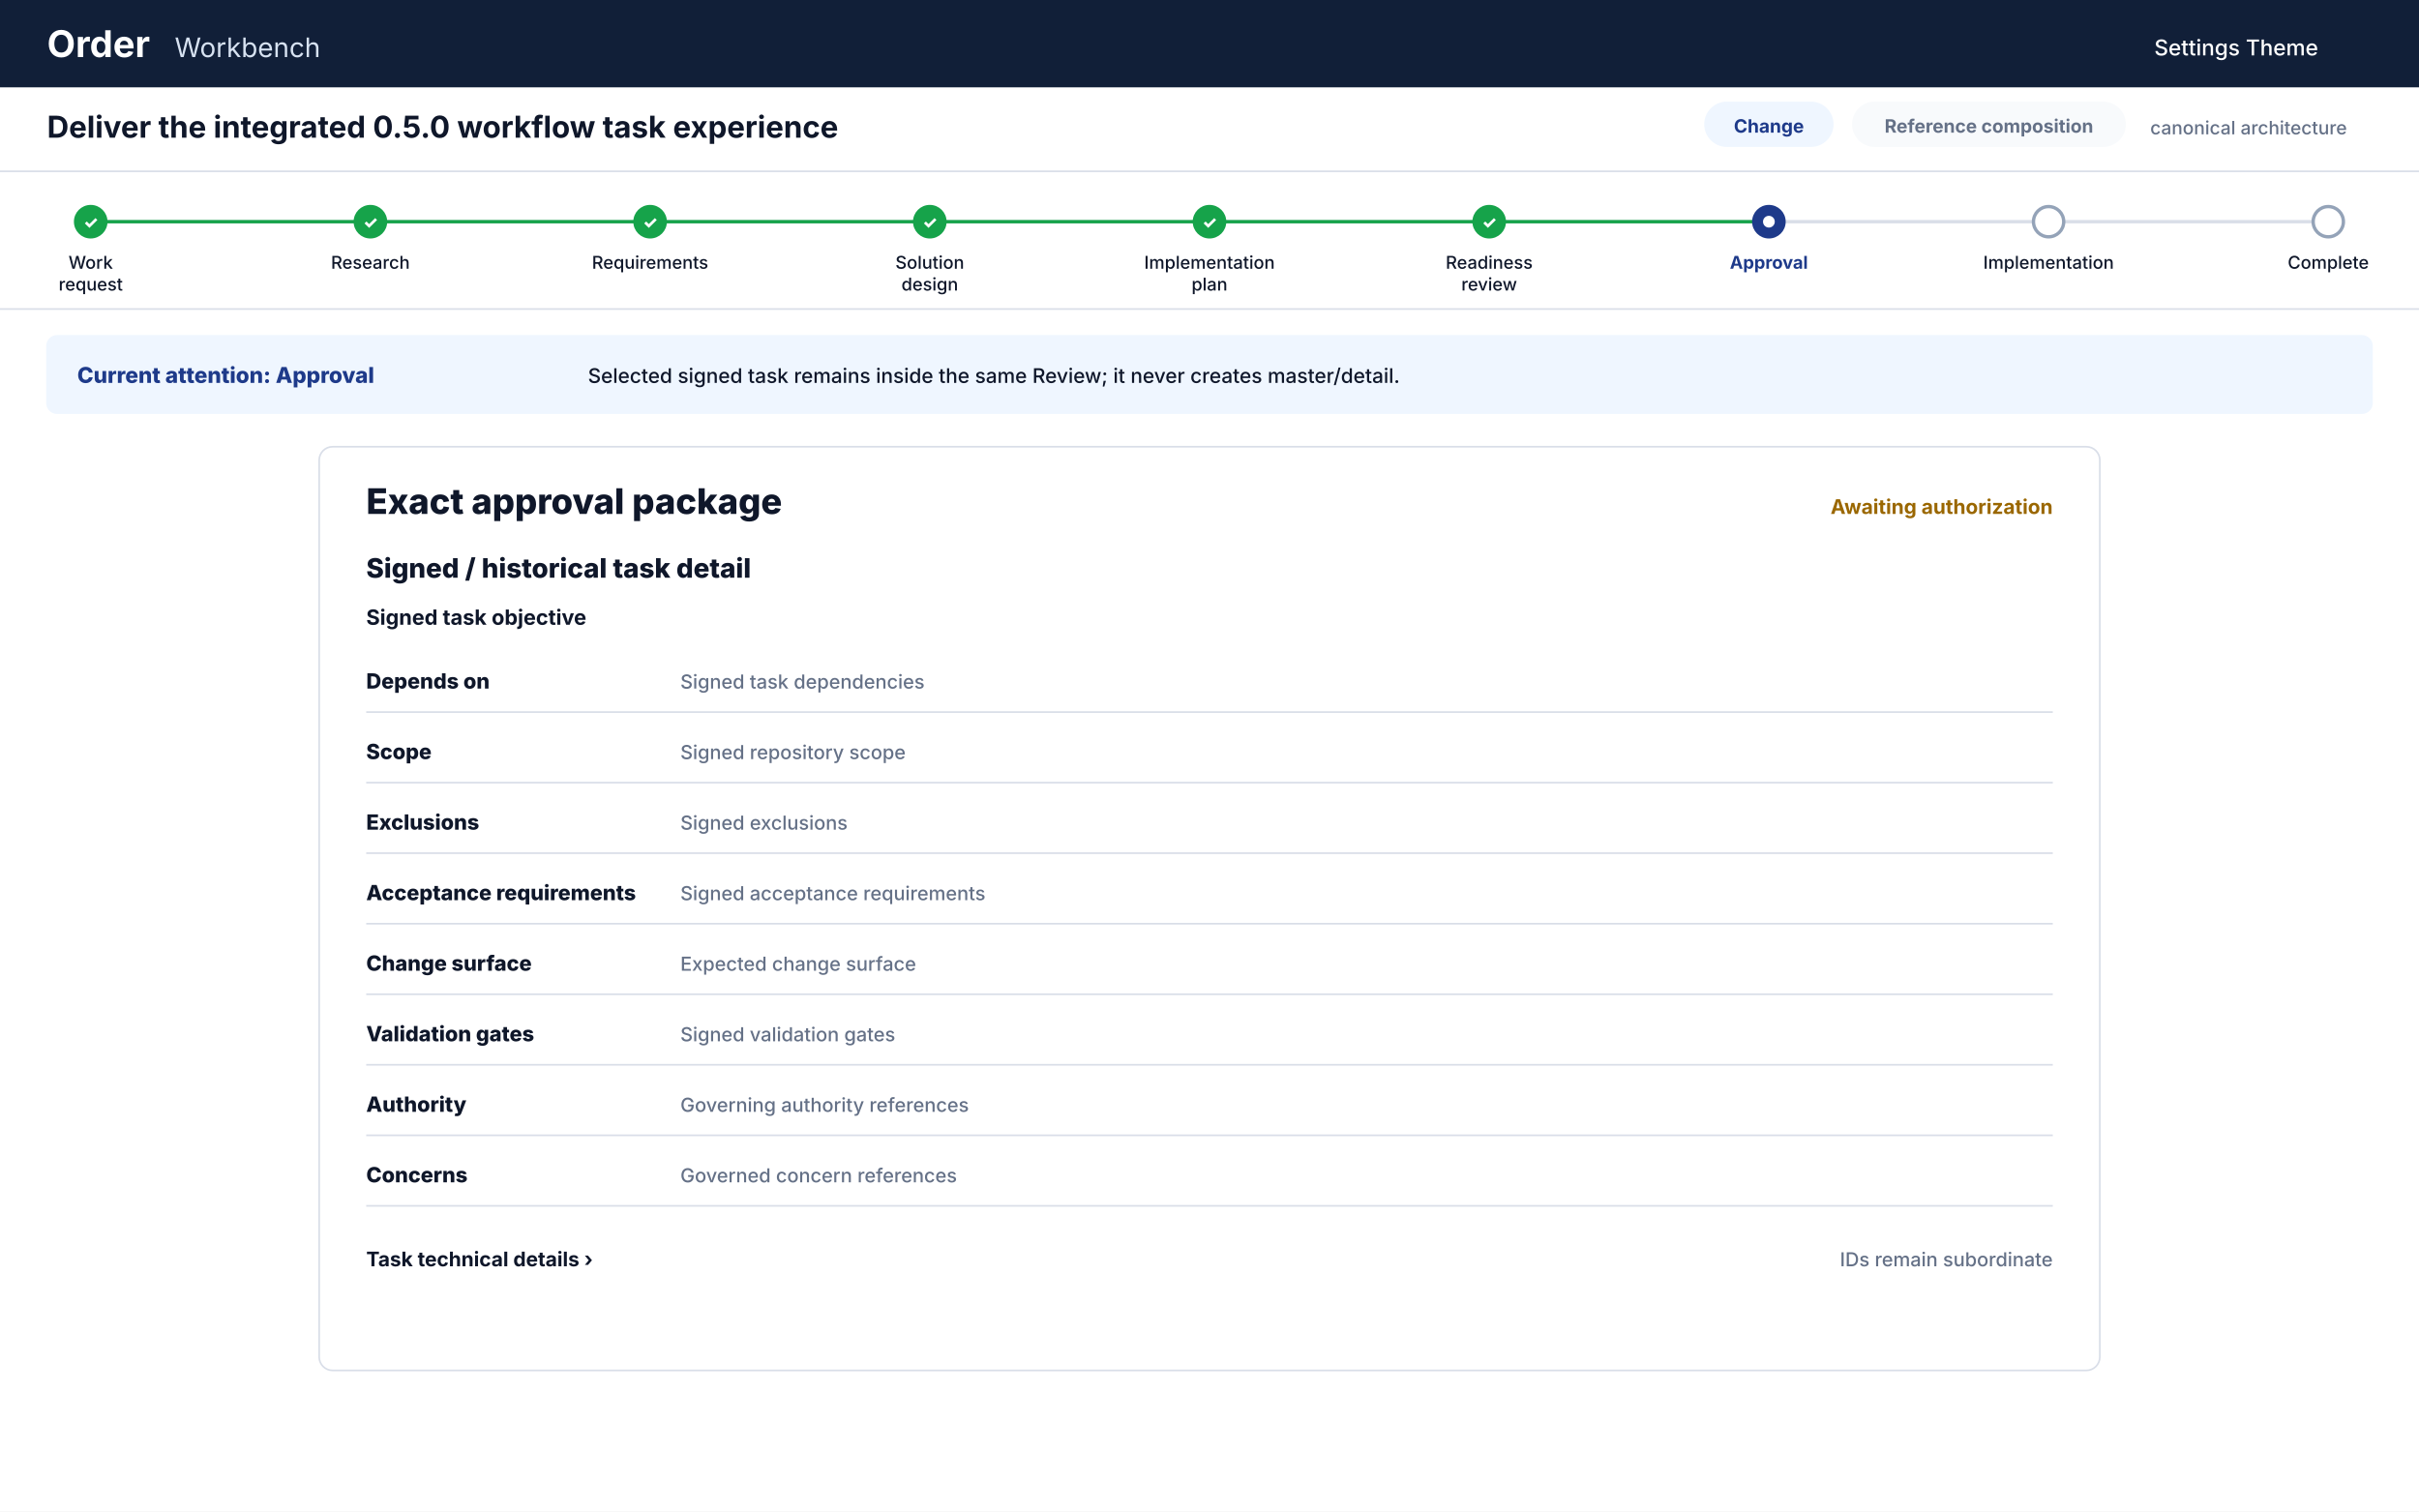
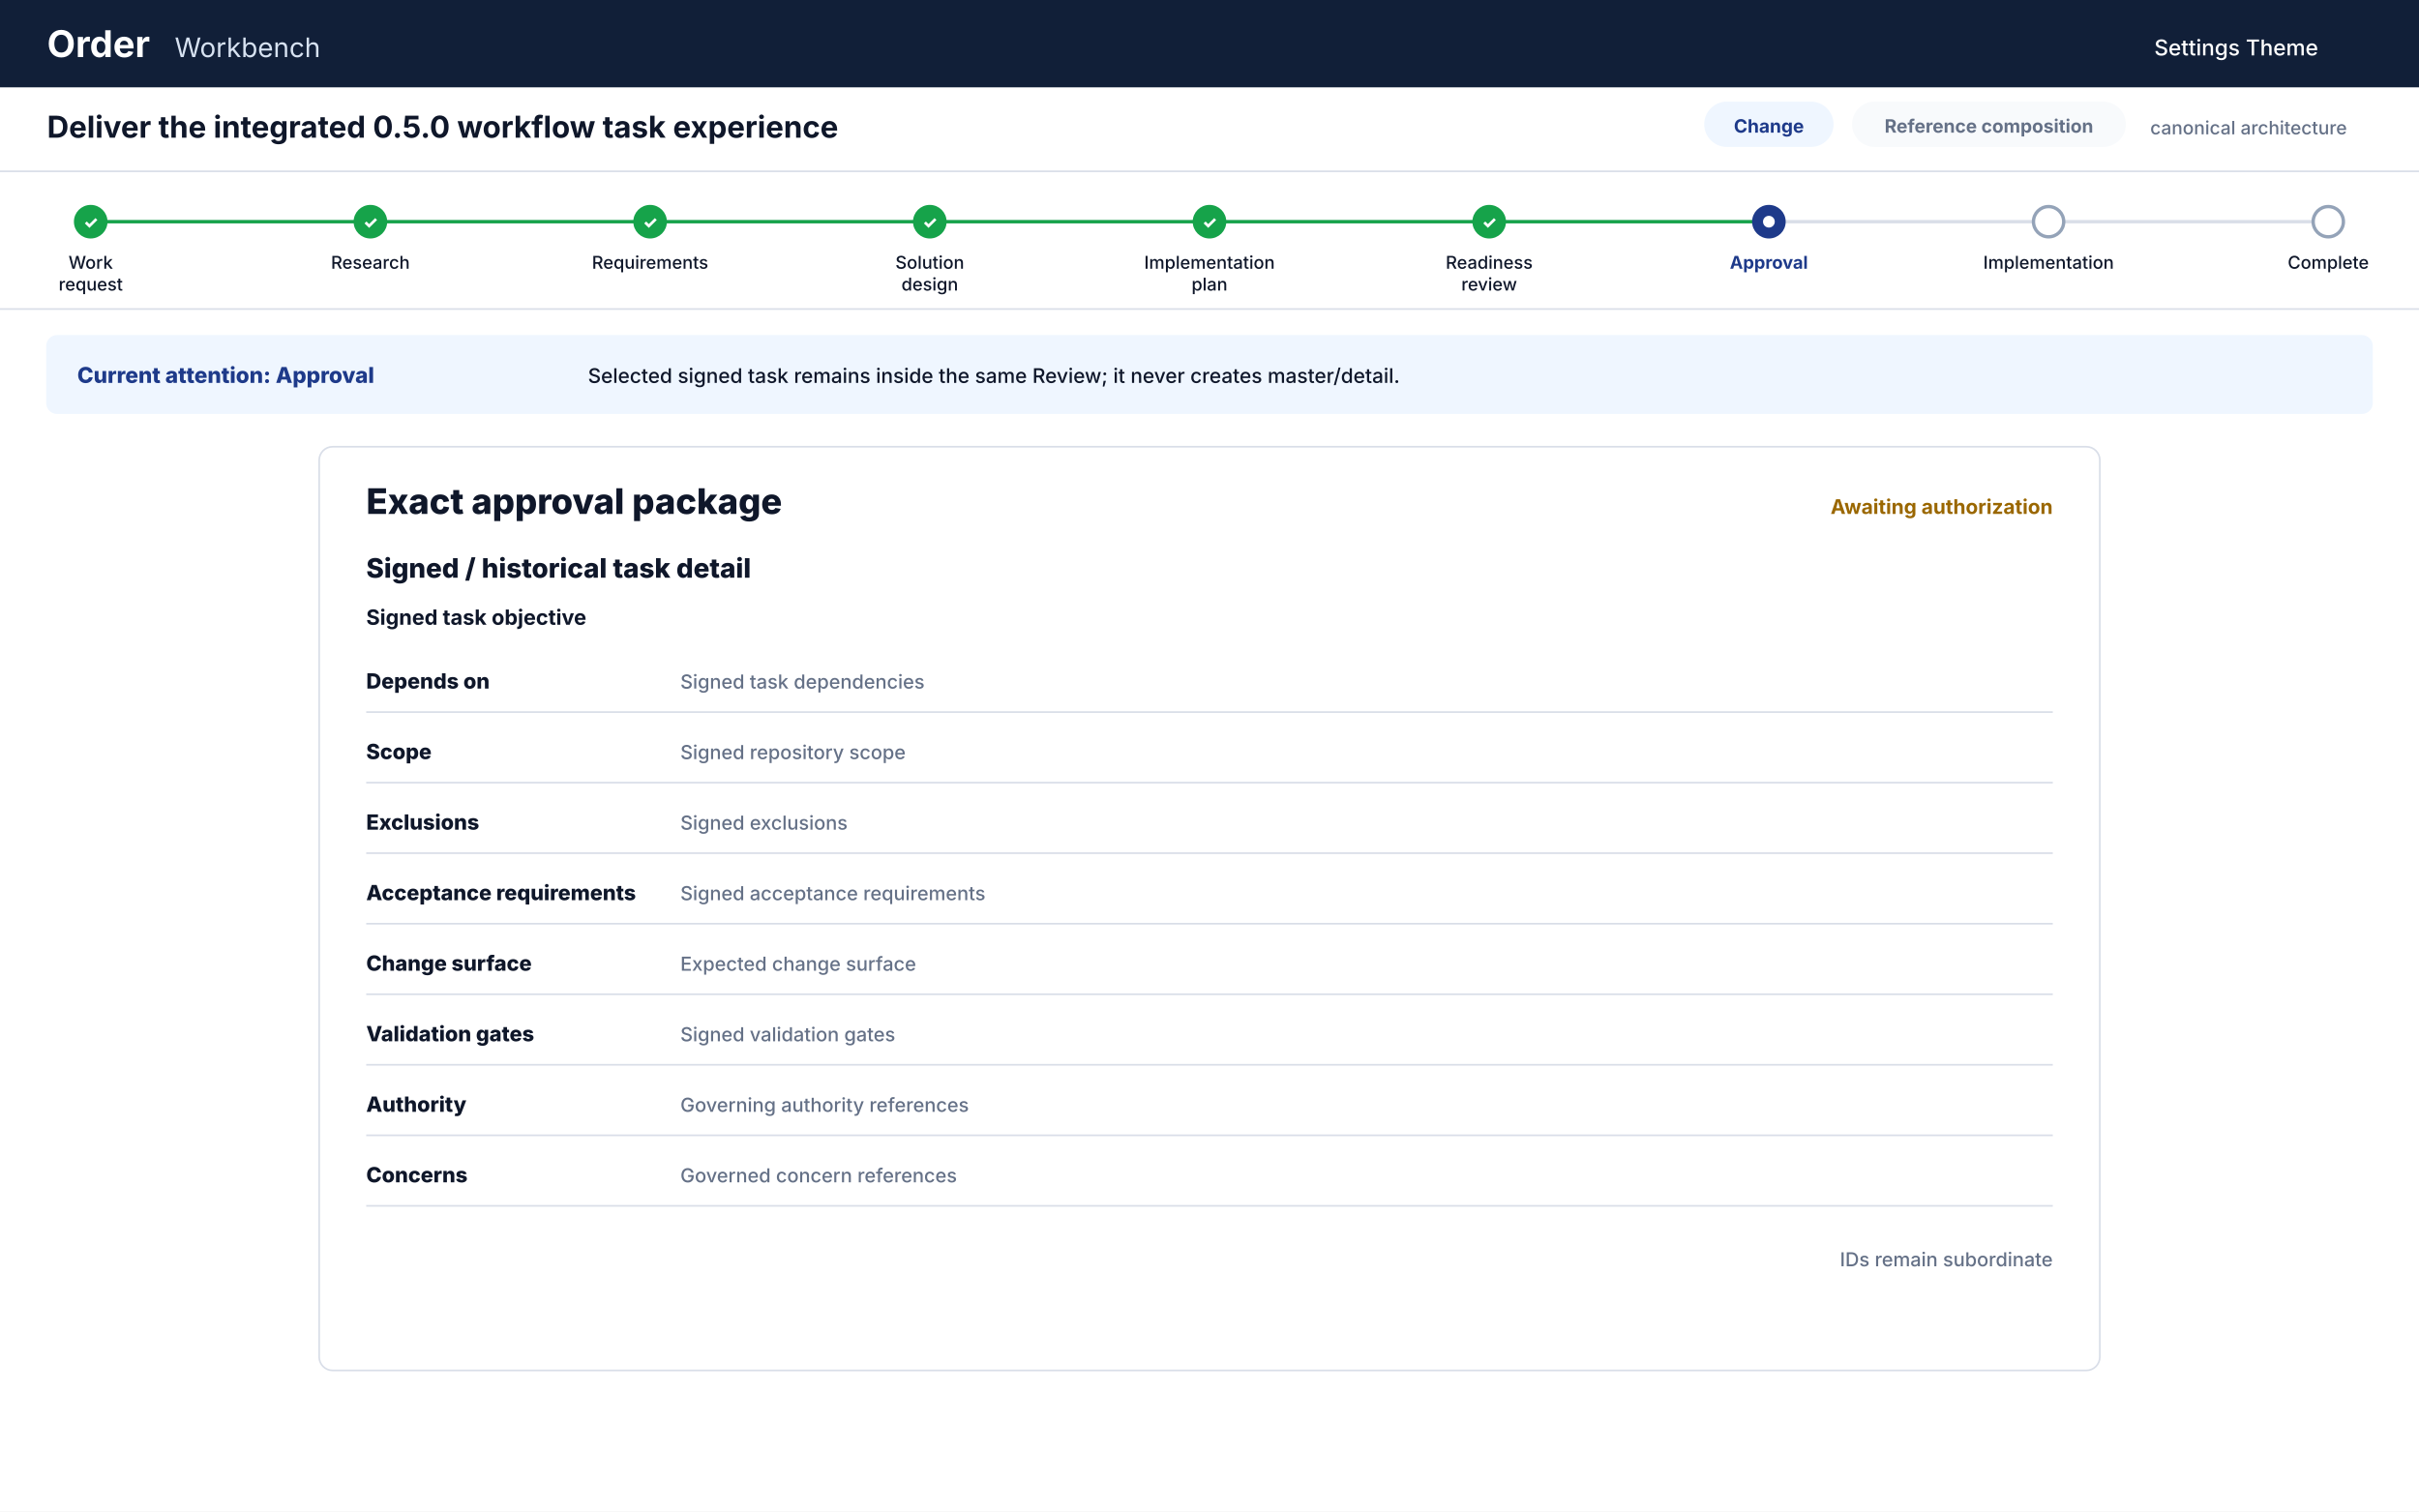
<svg xmlns="http://www.w3.org/2000/svg" width="1440" height="900" viewBox="0 0 1440 900">
  <rect width="1440" height="900" fill="#FFFFFF" />
  <rect x="0" y="0" width="1440" height="52" fill="#111F38" stroke="none" />
  <text x="28" y="34" font-family="ui-sans-serif,system-ui,-apple-system,Segoe UI,sans-serif" font-size="22" font-weight="700" fill="#FFFFFF" text-anchor="start">Order</text>
  <text x="104" y="34" font-family="ui-sans-serif,system-ui,-apple-system,Segoe UI,sans-serif" font-size="16" font-weight="400" fill="#D7E2F1" text-anchor="start">Workbench</text>
  <text x="1380" y="33" font-family="ui-sans-serif,system-ui,-apple-system,Segoe UI,sans-serif" font-size="13" font-weight="500" fill="#FFFFFF" text-anchor="end">Settings   Theme</text>
  <line x1="0" y1="102" x2="1440" y2="102" stroke="#D9DEE8" stroke-width="1" />
  <text x="28" y="82" font-family="ui-sans-serif,system-ui,-apple-system,Segoe UI,sans-serif" font-size="18" font-weight="700" fill="#0F172A" text-anchor="start">Deliver the integrated 0.5.0 workflow task experience</text>
  <rect x="1015" y="61" width="76" height="26" rx="13" fill="#EFF6FF" stroke="#EFF6FF" />
  <text x="1053" y="79" font-family="ui-sans-serif,system-ui,-apple-system,Segoe UI,sans-serif" font-size="11" font-weight="700" fill="#1E3A8A" text-anchor="middle">Change</text>
  <rect x="1103" y="61" width="162" height="26" rx="13" fill="#F8FAFC" stroke="#F8FAFC" />
  <text x="1184" y="79" font-family="ui-sans-serif,system-ui,-apple-system,Segoe UI,sans-serif" font-size="11" font-weight="700" fill="#657187" text-anchor="middle">Reference composition</text>
  <text x="1280" y="80" font-family="ui-sans-serif,system-ui,-apple-system,Segoe UI,sans-serif" font-size="11" font-weight="500" fill="#657187" text-anchor="start">canonical architecture</text>
  <line x1="54" y1="132" x2="1386" y2="132" stroke="#D9DEE8" stroke-width="2" />
  <line x1="54" y1="132" x2="1053" y2="132" stroke="#16A34A" stroke-width="2" />
  <circle cx="54" cy="132" r="9" fill="#16A34A" stroke="#16A34A" stroke-width="2" />
  <text x="54" y="136" font-family="ui-sans-serif,system-ui,-apple-system,Segoe UI,sans-serif" font-size="10" font-weight="800" fill="#FFFFFF" text-anchor="middle">✓</text>
  <text x="54" y="160" font-family="ui-sans-serif,system-ui,-apple-system,Segoe UI,sans-serif" font-size="10.5" font-weight="500" fill="#0F172A" text-anchor="middle">Work</text>
  <text x="54" y="173" font-family="ui-sans-serif,system-ui,-apple-system,Segoe UI,sans-serif" font-size="10.5" font-weight="500" fill="#0F172A" text-anchor="middle">request</text>
  <circle cx="220.5" cy="132" r="9" fill="#16A34A" stroke="#16A34A" stroke-width="2" />
  <text x="220.5" y="136" font-family="ui-sans-serif,system-ui,-apple-system,Segoe UI,sans-serif" font-size="10" font-weight="800" fill="#FFFFFF" text-anchor="middle">✓</text>
  <text x="220.5" y="160" font-family="ui-sans-serif,system-ui,-apple-system,Segoe UI,sans-serif" font-size="10.5" font-weight="500" fill="#0F172A" text-anchor="middle">Research</text>
  <circle cx="387" cy="132" r="9" fill="#16A34A" stroke="#16A34A" stroke-width="2" />
  <text x="387" y="136" font-family="ui-sans-serif,system-ui,-apple-system,Segoe UI,sans-serif" font-size="10" font-weight="800" fill="#FFFFFF" text-anchor="middle">✓</text>
  <text x="387" y="160" font-family="ui-sans-serif,system-ui,-apple-system,Segoe UI,sans-serif" font-size="10.5" font-weight="500" fill="#0F172A" text-anchor="middle">Requirements</text>
  <circle cx="553.5" cy="132" r="9" fill="#16A34A" stroke="#16A34A" stroke-width="2" />
  <text x="553.5" y="136" font-family="ui-sans-serif,system-ui,-apple-system,Segoe UI,sans-serif" font-size="10" font-weight="800" fill="#FFFFFF" text-anchor="middle">✓</text>
  <text x="553.5" y="160" font-family="ui-sans-serif,system-ui,-apple-system,Segoe UI,sans-serif" font-size="10.5" font-weight="500" fill="#0F172A" text-anchor="middle">Solution</text>
  <text x="553.5" y="173" font-family="ui-sans-serif,system-ui,-apple-system,Segoe UI,sans-serif" font-size="10.5" font-weight="500" fill="#0F172A" text-anchor="middle">design</text>
  <circle cx="720" cy="132" r="9" fill="#16A34A" stroke="#16A34A" stroke-width="2" />
  <text x="720" y="136" font-family="ui-sans-serif,system-ui,-apple-system,Segoe UI,sans-serif" font-size="10" font-weight="800" fill="#FFFFFF" text-anchor="middle">✓</text>
  <text x="720" y="160" font-family="ui-sans-serif,system-ui,-apple-system,Segoe UI,sans-serif" font-size="10.5" font-weight="500" fill="#0F172A" text-anchor="middle">Implementation</text>
  <text x="720" y="173" font-family="ui-sans-serif,system-ui,-apple-system,Segoe UI,sans-serif" font-size="10.5" font-weight="500" fill="#0F172A" text-anchor="middle">plan</text>
  <circle cx="886.5" cy="132" r="9" fill="#16A34A" stroke="#16A34A" stroke-width="2" />
  <text x="886.5" y="136" font-family="ui-sans-serif,system-ui,-apple-system,Segoe UI,sans-serif" font-size="10" font-weight="800" fill="#FFFFFF" text-anchor="middle">✓</text>
  <text x="886.5" y="160" font-family="ui-sans-serif,system-ui,-apple-system,Segoe UI,sans-serif" font-size="10.5" font-weight="500" fill="#0F172A" text-anchor="middle">Readiness</text>
  <text x="886.5" y="173" font-family="ui-sans-serif,system-ui,-apple-system,Segoe UI,sans-serif" font-size="10.5" font-weight="500" fill="#0F172A" text-anchor="middle">review</text>
  <circle cx="1053" cy="132" r="9" fill="#1E3A8A" stroke="#1E3A8A" stroke-width="2" />
  <circle cx="1053" cy="132" r="3.5" fill="#FFFFFF" />
  <text x="1053" y="160" font-family="ui-sans-serif,system-ui,-apple-system,Segoe UI,sans-serif" font-size="10.5" font-weight="700" fill="#1E3A8A" text-anchor="middle">Approval</text>
  <circle cx="1219.5" cy="132" r="9" fill="#FFFFFF" stroke="#94A3B8" stroke-width="2" />
  <text x="1219.5" y="160" font-family="ui-sans-serif,system-ui,-apple-system,Segoe UI,sans-serif" font-size="10.5" font-weight="500" fill="#0F172A" text-anchor="middle">Implementation</text>
  <circle cx="1386" cy="132" r="9" fill="#FFFFFF" stroke="#94A3B8" stroke-width="2" />
  <text x="1386" y="160" font-family="ui-sans-serif,system-ui,-apple-system,Segoe UI,sans-serif" font-size="10.5" font-weight="500" fill="#0F172A" text-anchor="middle">Complete</text>
  <line x1="0" y1="184" x2="1440" y2="184" stroke="#D9DEE8" stroke-width="1" />
  <rect x="28" y="200" width="1384" height="46" rx="6" fill="#EFF6FF" stroke="#EFF6FF" />
  <text x="46" y="228" font-family="ui-sans-serif,system-ui,-apple-system,Segoe UI,sans-serif" font-size="13" font-weight="800" fill="#1E3A8A" text-anchor="start">Current attention: Approval</text>
  <text x="350" y="228" font-family="ui-sans-serif,system-ui,-apple-system,Segoe UI,sans-serif" font-size="12" font-weight="500" fill="#0F172A" text-anchor="start">Selected signed task remains inside the same Review; it never creates master/detail.</text>
  <rect x="190" y="266" width="1060" height="550" rx="8" fill="#FFFFFF" stroke="#D9DEE8" />
  <text x="218" y="306" font-family="ui-sans-serif,system-ui,-apple-system,Segoe UI,sans-serif" font-size="21" font-weight="800" fill="#0F172A" text-anchor="start">Exact approval package</text>
  <text x="1222" y="306" font-family="ui-sans-serif,system-ui,-apple-system,Segoe UI,sans-serif" font-size="12" font-weight="700" fill="#9A6700" text-anchor="end">Awaiting authorization</text>
  <text x="218" y="344" font-family="ui-sans-serif,system-ui,-apple-system,Segoe UI,sans-serif" font-size="16" font-weight="800" fill="#0F172A" text-anchor="start">Signed / historical task detail</text>
  <text x="218" y="372" font-family="ui-sans-serif,system-ui,-apple-system,Segoe UI,sans-serif" font-size="12.5" font-weight="700" fill="#0F172A" text-anchor="start">Signed task objective</text>
  <text x="218" y="410" font-family="ui-sans-serif,system-ui,-apple-system,Segoe UI,sans-serif" font-size="12.5" font-weight="800" fill="#0F172A" text-anchor="start">Depends on</text>
  <text x="405" y="410" font-family="ui-sans-serif,system-ui,-apple-system,Segoe UI,sans-serif" font-size="11.5" font-weight="500" fill="#657187" text-anchor="start">Signed task dependencies</text>
  <line x1="218" y1="424" x2="1222" y2="424" stroke="#D9DEE8" stroke-width="1" />
  <text x="218" y="452" font-family="ui-sans-serif,system-ui,-apple-system,Segoe UI,sans-serif" font-size="12.5" font-weight="800" fill="#0F172A" text-anchor="start">Scope</text>
  <text x="405" y="452" font-family="ui-sans-serif,system-ui,-apple-system,Segoe UI,sans-serif" font-size="11.5" font-weight="500" fill="#657187" text-anchor="start">Signed repository scope</text>
  <line x1="218" y1="466" x2="1222" y2="466" stroke="#D9DEE8" stroke-width="1" />
  <text x="218" y="494" font-family="ui-sans-serif,system-ui,-apple-system,Segoe UI,sans-serif" font-size="12.5" font-weight="800" fill="#0F172A" text-anchor="start">Exclusions</text>
  <text x="405" y="494" font-family="ui-sans-serif,system-ui,-apple-system,Segoe UI,sans-serif" font-size="11.5" font-weight="500" fill="#657187" text-anchor="start">Signed exclusions</text>
  <line x1="218" y1="508" x2="1222" y2="508" stroke="#D9DEE8" stroke-width="1" />
  <text x="218" y="536" font-family="ui-sans-serif,system-ui,-apple-system,Segoe UI,sans-serif" font-size="12.5" font-weight="800" fill="#0F172A" text-anchor="start">Acceptance requirements</text>
  <text x="405" y="536" font-family="ui-sans-serif,system-ui,-apple-system,Segoe UI,sans-serif" font-size="11.5" font-weight="500" fill="#657187" text-anchor="start">Signed acceptance requirements</text>
  <line x1="218" y1="550" x2="1222" y2="550" stroke="#D9DEE8" stroke-width="1" />
  <text x="218" y="578" font-family="ui-sans-serif,system-ui,-apple-system,Segoe UI,sans-serif" font-size="12.5" font-weight="800" fill="#0F172A" text-anchor="start">Change surface</text>
  <text x="405" y="578" font-family="ui-sans-serif,system-ui,-apple-system,Segoe UI,sans-serif" font-size="11.5" font-weight="500" fill="#657187" text-anchor="start">Expected change surface</text>
  <line x1="218" y1="592" x2="1222" y2="592" stroke="#D9DEE8" stroke-width="1" />
  <text x="218" y="620" font-family="ui-sans-serif,system-ui,-apple-system,Segoe UI,sans-serif" font-size="12.5" font-weight="800" fill="#0F172A" text-anchor="start">Validation gates</text>
  <text x="405" y="620" font-family="ui-sans-serif,system-ui,-apple-system,Segoe UI,sans-serif" font-size="11.5" font-weight="500" fill="#657187" text-anchor="start">Signed validation gates</text>
  <line x1="218" y1="634" x2="1222" y2="634" stroke="#D9DEE8" stroke-width="1" />
  <text x="218" y="662" font-family="ui-sans-serif,system-ui,-apple-system,Segoe UI,sans-serif" font-size="12.5" font-weight="800" fill="#0F172A" text-anchor="start">Authority</text>
  <text x="405" y="662" font-family="ui-sans-serif,system-ui,-apple-system,Segoe UI,sans-serif" font-size="11.5" font-weight="500" fill="#657187" text-anchor="start">Governing authority references</text>
  <line x1="218" y1="676" x2="1222" y2="676" stroke="#D9DEE8" stroke-width="1" />
  <text x="218" y="704" font-family="ui-sans-serif,system-ui,-apple-system,Segoe UI,sans-serif" font-size="12.5" font-weight="800" fill="#0F172A" text-anchor="start">Concerns</text>
  <text x="405" y="704" font-family="ui-sans-serif,system-ui,-apple-system,Segoe UI,sans-serif" font-size="11.5" font-weight="500" fill="#657187" text-anchor="start">Governed concern references</text>
  <line x1="218" y1="718" x2="1222" y2="718" stroke="#D9DEE8" stroke-width="1" />
-   <text x="218" y="754" font-family="ui-sans-serif,system-ui,-apple-system,Segoe UI,sans-serif" font-size="12" font-weight="700" fill="#0F172A" text-anchor="start">Task technical details  ›</text>
  <text x="1222" y="754" font-family="ui-sans-serif,system-ui,-apple-system,Segoe UI,sans-serif" font-size="11.5" font-weight="500" fill="#657187" text-anchor="end">IDs remain subordinate</text>
</svg>
